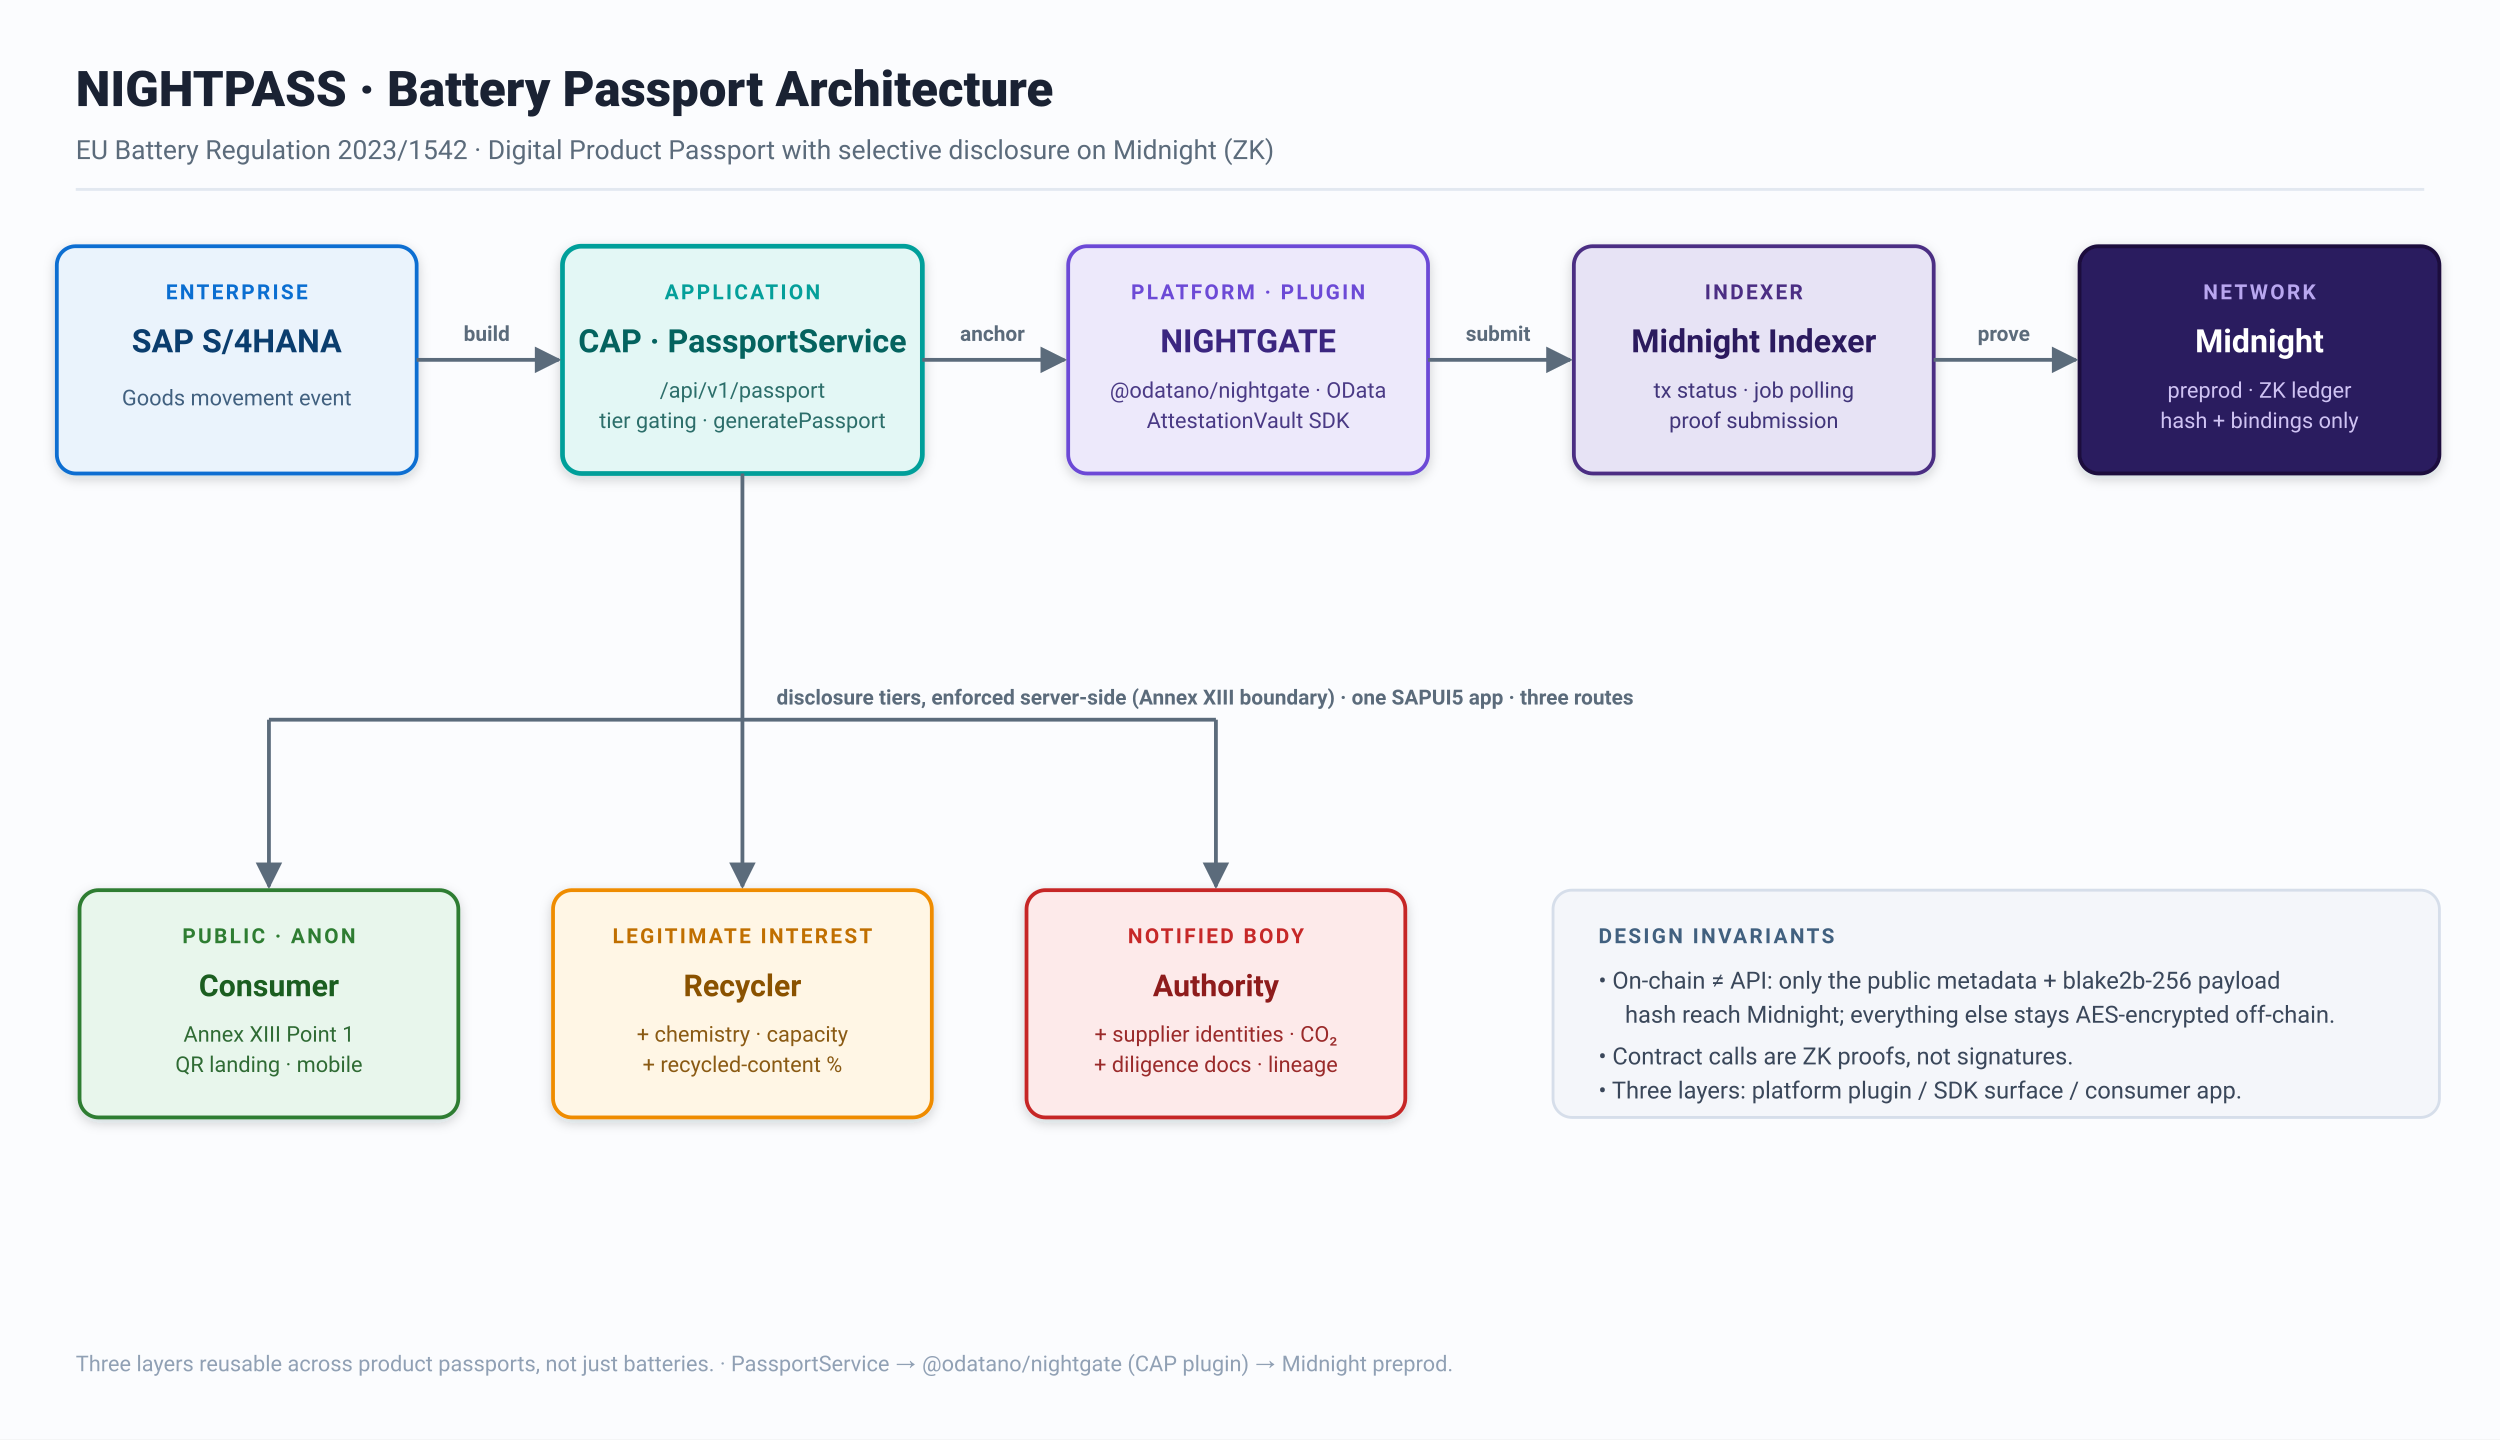
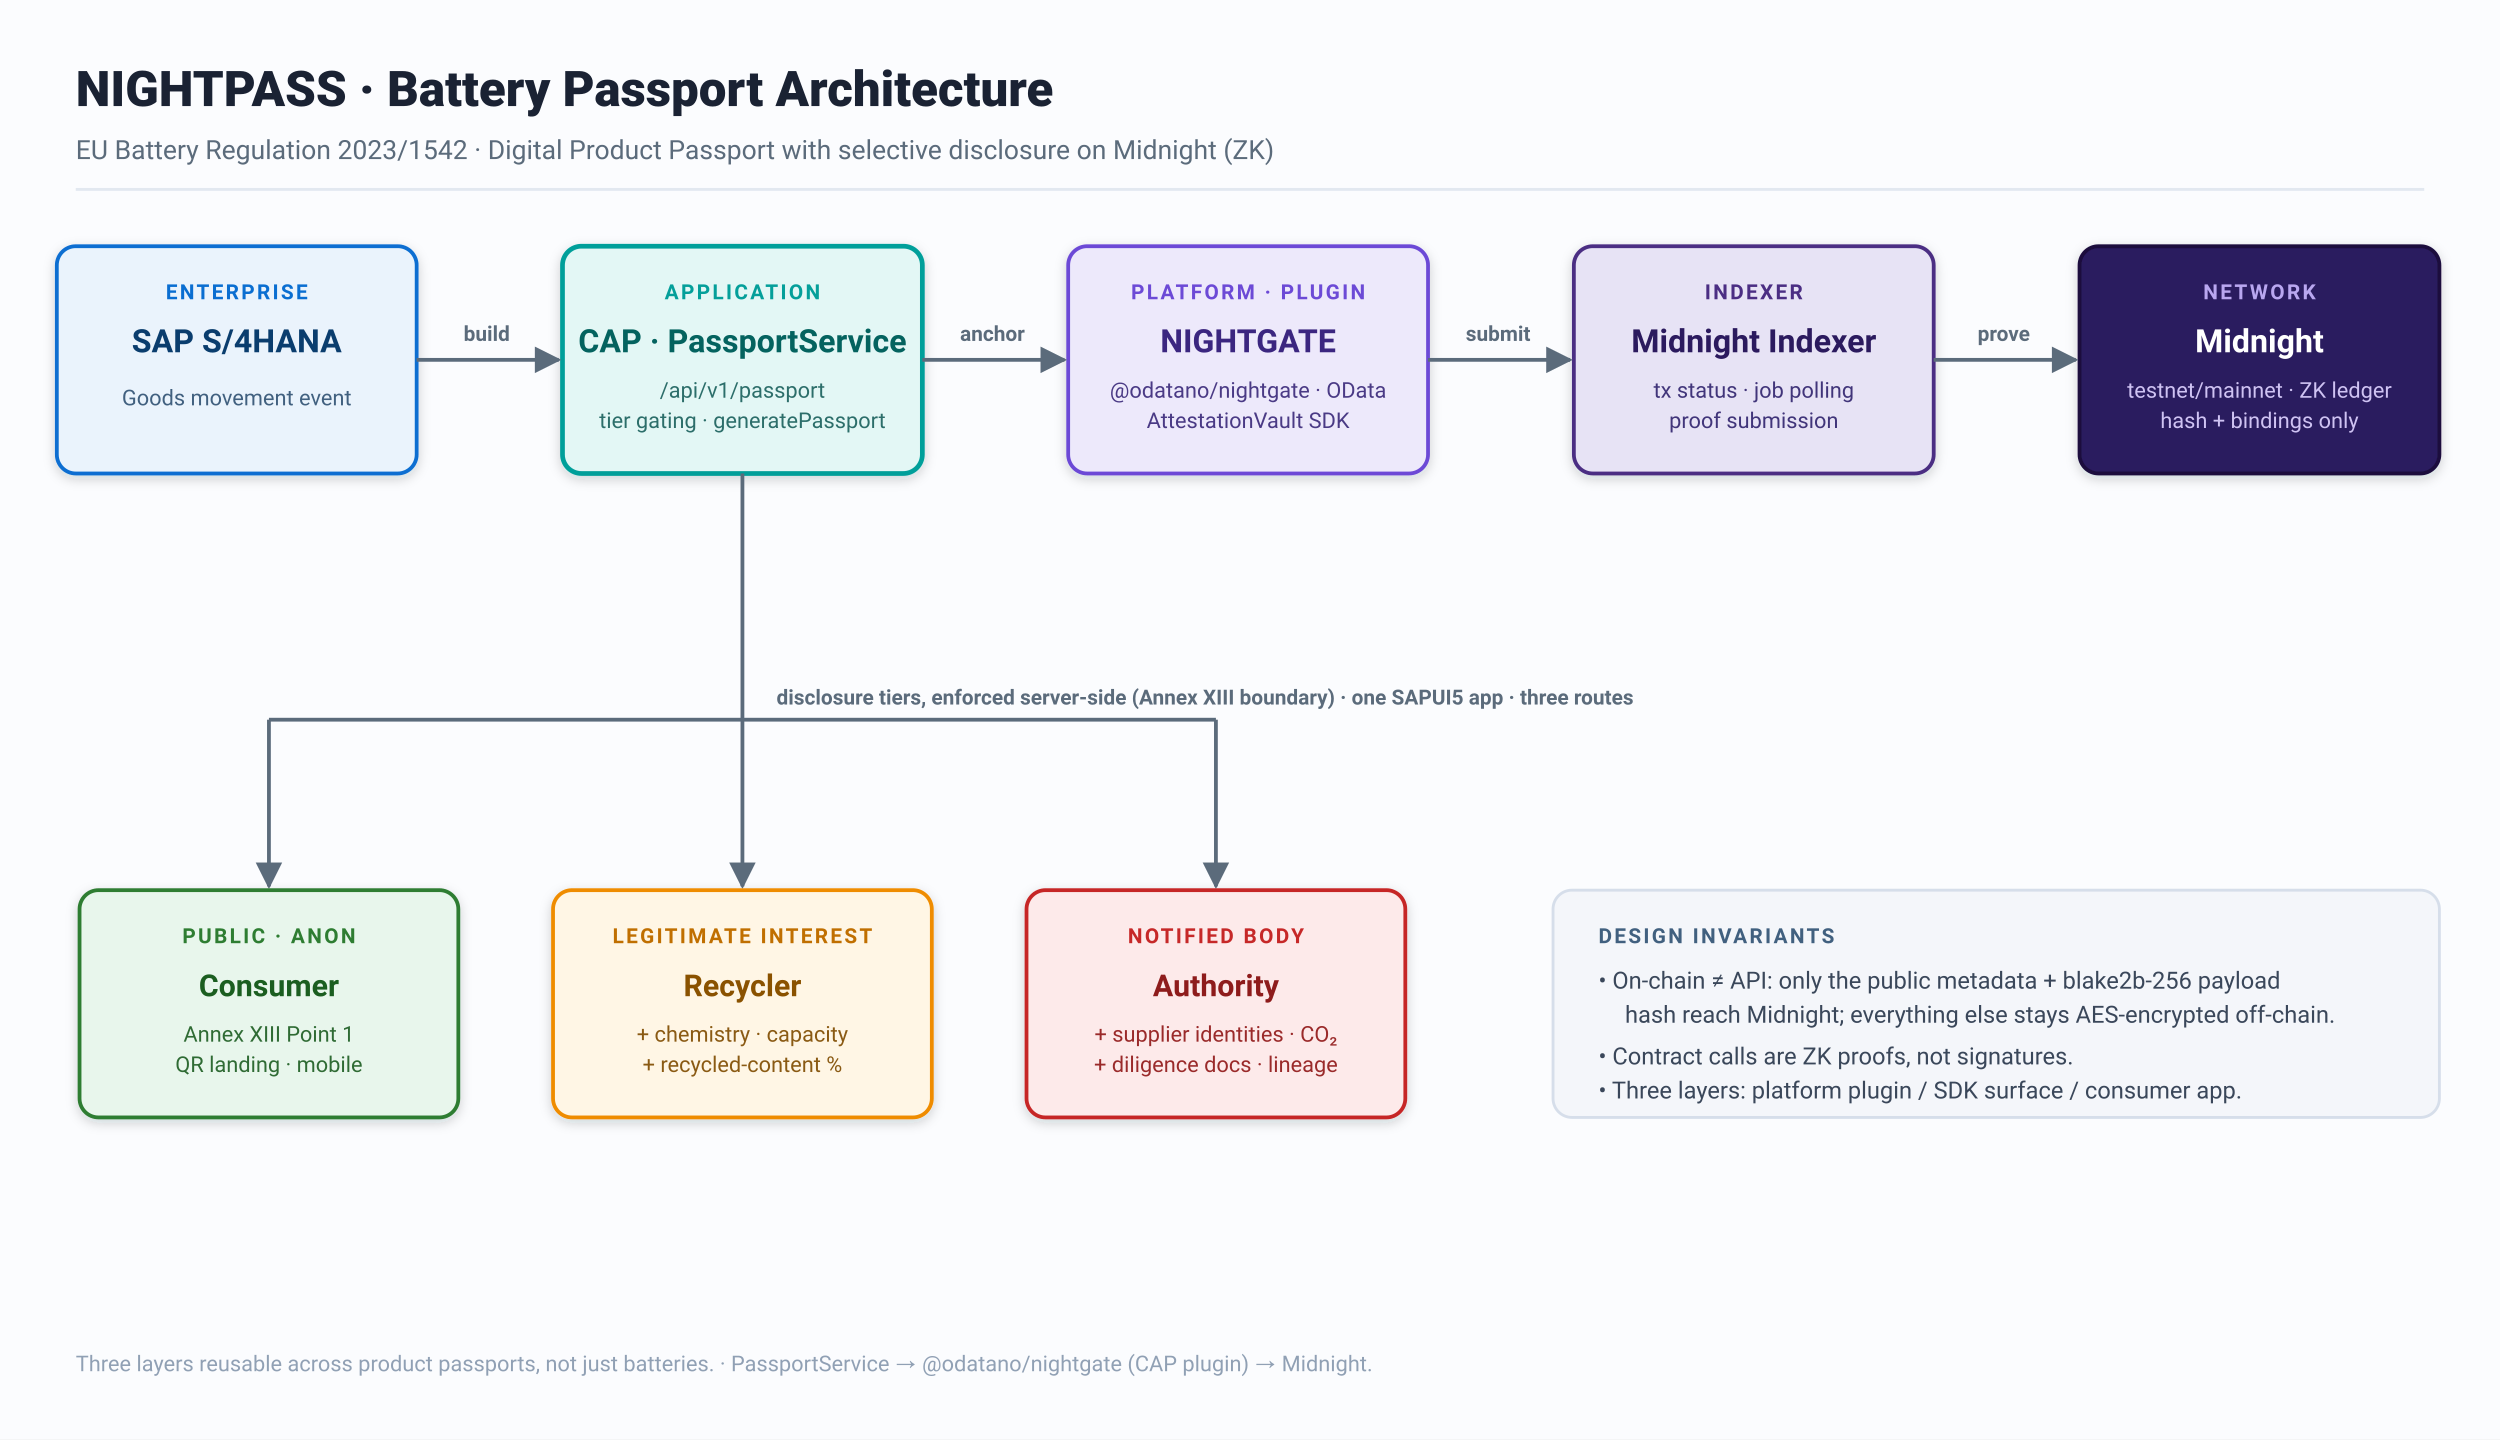
<svg xmlns="http://www.w3.org/2000/svg" viewBox="0 0 1320 760" font-family="-apple-system, 'Segoe UI', Roboto, Helvetica, Arial, sans-serif">
  <defs>
    <marker id="arrow" viewBox="0 0 10 10" refX="9" refY="5" markerWidth="7" markerHeight="7" orient="auto-start-reverse">
      <path d="M0 0 L10 5 L0 10 z" fill="#5b6b7b" />
    </marker>
    <filter id="shadow" x="-10%" y="-10%" width="120%" height="130%">
      <feDropShadow dx="0" dy="2" stdDeviation="3" flood-color="#1a2233" flood-opacity="0.18" />
    </filter>
    <style>
      .layer  { font-size: 11px; letter-spacing: 1.2px; font-weight: 700; }
      .title  { font-size: 17px; font-weight: 700; }
      .sub    { font-size: 11.5px; }
      .uititle{ font-size: 16px; font-weight: 700; }
      .arrlbl { font-size: 11px; fill: #5b6b7b; font-weight: 600; }
      .box    { rx: 10; }
    </style>
  </defs>
  <rect x="0" y="0" width="1320" height="760" fill="#fbfcfe" />
  <text x="40" y="56" font-size="26" font-weight="800" fill="#1a2233">NIGHTPASS · Battery Passport Architecture</text>
  <text x="40" y="84" font-size="14" fill="#5b6b7b">EU Battery Regulation 2023/1542 · Digital Product Passport with selective disclosure on Midnight (ZK)</text>
  <line x1="40" y1="100" x2="1280" y2="100" stroke="#e2e8f0" stroke-width="1.5" />
  <rect class="box" x="30" y="130" width="190" height="120" rx="10" fill="#eaf3fc" stroke="#0a6ed1" stroke-width="2" filter="url(#shadow)" />
  <text x="125" y="158" text-anchor="middle" class="layer" fill="#0a6ed1">ENTERPRISE</text>
  <text x="125" y="186" text-anchor="middle" class="title" fill="#0a3d6e">SAP S/4HANA</text>
  <text x="125" y="214" text-anchor="middle" class="sub" fill="#41607f">Goods movement event</text>
  <rect class="box" x="297" y="130" width="190" height="120" rx="10" fill="#e3f7f5" stroke="#049f9a" stroke-width="2.5" filter="url(#shadow)" />
  <text x="392" y="158" text-anchor="middle" class="layer" fill="#049f9a">APPLICATION</text>
  <text x="392" y="186" text-anchor="middle" class="title" fill="#04635f">CAP · PassportService</text>
  <text x="392" y="210" text-anchor="middle" class="sub" fill="#2c6e6a">/api/v1/passport</text>
  <text x="392" y="226" text-anchor="middle" class="sub" fill="#2c6e6a">tier gating · generatePassport</text>
  <rect class="box" x="564" y="130" width="190" height="120" rx="10" fill="#ede9fb" stroke="#6c4ad6" stroke-width="2" filter="url(#shadow)" />
  <text x="659" y="158" text-anchor="middle" class="layer" fill="#6c4ad6">PLATFORM · PLUGIN</text>
  <text x="659" y="186" text-anchor="middle" class="title" fill="#3b2680">NIGHTGATE</text>
  <text x="659" y="210" text-anchor="middle" class="sub" fill="#4a3a85">@odatano/nightgate · OData</text>
  <text x="659" y="226" text-anchor="middle" class="sub" fill="#4a3a85">AttestationVault SDK</text>
  <rect class="box" x="831" y="130" width="190" height="120" rx="10" fill="#e7e3f5" stroke="#4b2e83" stroke-width="2" filter="url(#shadow)" />
  <text x="926" y="158" text-anchor="middle" class="layer" fill="#4b2e83">INDEXER</text>
  <text x="926" y="186" text-anchor="middle" class="title" fill="#2b1a5e">Midnight Indexer</text>
  <text x="926" y="210" text-anchor="middle" class="sub" fill="#41357a">tx status · job polling</text>
  <text x="926" y="226" text-anchor="middle" class="sub" fill="#41357a">proof submission</text>
  <rect class="box" x="1098" y="130" width="190" height="120" rx="10" fill="#2b1a5e" stroke="#1a0f3d" stroke-width="2" filter="url(#shadow)" />
  <text x="1193" y="158" text-anchor="middle" class="layer" fill="#b9a7f0">NETWORK</text>
  <text x="1193" y="186" text-anchor="middle" class="title" fill="#ffffff">Midnight</text>
-   <text x="1193" y="210" text-anchor="middle" class="sub" fill="#cfc3f3">preprod · ZK ledger</text>
+   <text x="1193" y="210" text-anchor="middle" class="sub" fill="#cfc3f3">testnet/mainnet · ZK ledger</text>
  <text x="1193" y="226" text-anchor="middle" class="sub" fill="#cfc3f3">hash + bindings only</text>
  <line x1="220" y1="190" x2="295" y2="190" stroke="#5b6b7b" stroke-width="2" marker-end="url(#arrow)" />
  <line x1="487" y1="190" x2="562" y2="190" stroke="#5b6b7b" stroke-width="2" marker-end="url(#arrow)" />
  <line x1="754" y1="190" x2="829" y2="190" stroke="#5b6b7b" stroke-width="2" marker-end="url(#arrow)" />
  <line x1="1021" y1="190" x2="1096" y2="190" stroke="#5b6b7b" stroke-width="2" marker-end="url(#arrow)" />
  <text x="257" y="180" text-anchor="middle" class="arrlbl">build</text>
  <text x="524" y="180" text-anchor="middle" class="arrlbl">anchor</text>
  <text x="791" y="180" text-anchor="middle" class="arrlbl">submit</text>
  <text x="1058" y="180" text-anchor="middle" class="arrlbl">prove</text>
  <path d="M392 250 L392 380" stroke="#5b6b7b" stroke-width="2" fill="none" />
  <path d="M142 380 L642 380" stroke="#5b6b7b" stroke-width="2" fill="none" />
  <path d="M142 380 L142 468" stroke="#5b6b7b" stroke-width="2" fill="none" marker-end="url(#arrow)" />
  <path d="M392 380 L392 468" stroke="#5b6b7b" stroke-width="2" fill="none" marker-end="url(#arrow)" />
  <path d="M642 380 L642 468" stroke="#5b6b7b" stroke-width="2" fill="none" marker-end="url(#arrow)" />
  <text x="410" y="372" class="arrlbl">disclosure tiers, enforced server-side (Annex XIII boundary) · one SAPUI5 app · three routes</text>
  <rect class="box" x="42" y="470" width="200" height="120" rx="10" fill="#e8f6ec" stroke="#2e7d32" stroke-width="2" filter="url(#shadow)" />
  <text x="142" y="498" text-anchor="middle" class="layer" fill="#2e7d32">PUBLIC · ANON</text>
  <text x="142" y="526" text-anchor="middle" class="uititle" fill="#1b5e20">Consumer</text>
  <text x="142" y="550" text-anchor="middle" class="sub" fill="#2f6b34">Annex XIII Point 1</text>
  <text x="142" y="566" text-anchor="middle" class="sub" fill="#2f6b34">QR landing · mobile</text>
  <rect class="box" x="292" y="470" width="200" height="120" rx="10" fill="#fff6e5" stroke="#ef8c00" stroke-width="2" filter="url(#shadow)" />
  <text x="392" y="498" text-anchor="middle" class="layer" fill="#c06f00">LEGITIMATE INTEREST</text>
  <text x="392" y="526" text-anchor="middle" class="uititle" fill="#8a5200">Recycler</text>
  <text x="392" y="550" text-anchor="middle" class="sub" fill="#8a5a13">+ chemistry · capacity</text>
  <text x="392" y="566" text-anchor="middle" class="sub" fill="#8a5a13">+ recycled-content %</text>
  <rect class="box" x="542" y="470" width="200" height="120" rx="10" fill="#fdeaea" stroke="#c62828" stroke-width="2" filter="url(#shadow)" />
  <text x="642" y="498" text-anchor="middle" class="layer" fill="#c62828">NOTIFIED BODY</text>
  <text x="642" y="526" text-anchor="middle" class="uititle" fill="#8e1c1c">Authority</text>
  <text x="642" y="550" text-anchor="middle" class="sub" fill="#9a2a2a">+ supplier identities · CO₂</text>
  <text x="642" y="566" text-anchor="middle" class="sub" fill="#9a2a2a">+ diligence docs · lineage</text>
  <rect x="820" y="470" width="468" height="120" rx="10" fill="#f4f6fa" stroke="#d6deea" stroke-width="1.5" />
  <text x="844" y="498" class="layer" fill="#41607f">DESIGN INVARIANTS</text>
  <text x="844" y="522" font-size="12.5" fill="#3a475a">• On-chain ≠ API: only the public metadata + blake2b-256 payload</text>
  <text x="858" y="540" font-size="12.5" fill="#3a475a">hash reach Midnight; everything else stays AES-encrypted off-chain.</text>
  <text x="844" y="562" font-size="12.5" fill="#3a475a">• Contract calls are ZK proofs, not signatures.</text>
  <text x="844" y="580" font-size="12.5" fill="#3a475a">• Three layers: platform plugin / SDK surface / consumer app.</text>
-   <text x="40" y="724" font-size="11.5" fill="#90a0b4">Three layers reusable across product passports, not just batteries.  ·  PassportService → @odatano/nightgate (CAP plugin) → Midnight preprod.</text>
+   <text x="40" y="724" font-size="11.5" fill="#90a0b4">Three layers reusable across product passports, not just batteries.  ·  PassportService → @odatano/nightgate (CAP plugin) → Midnight.</text>
</svg>
